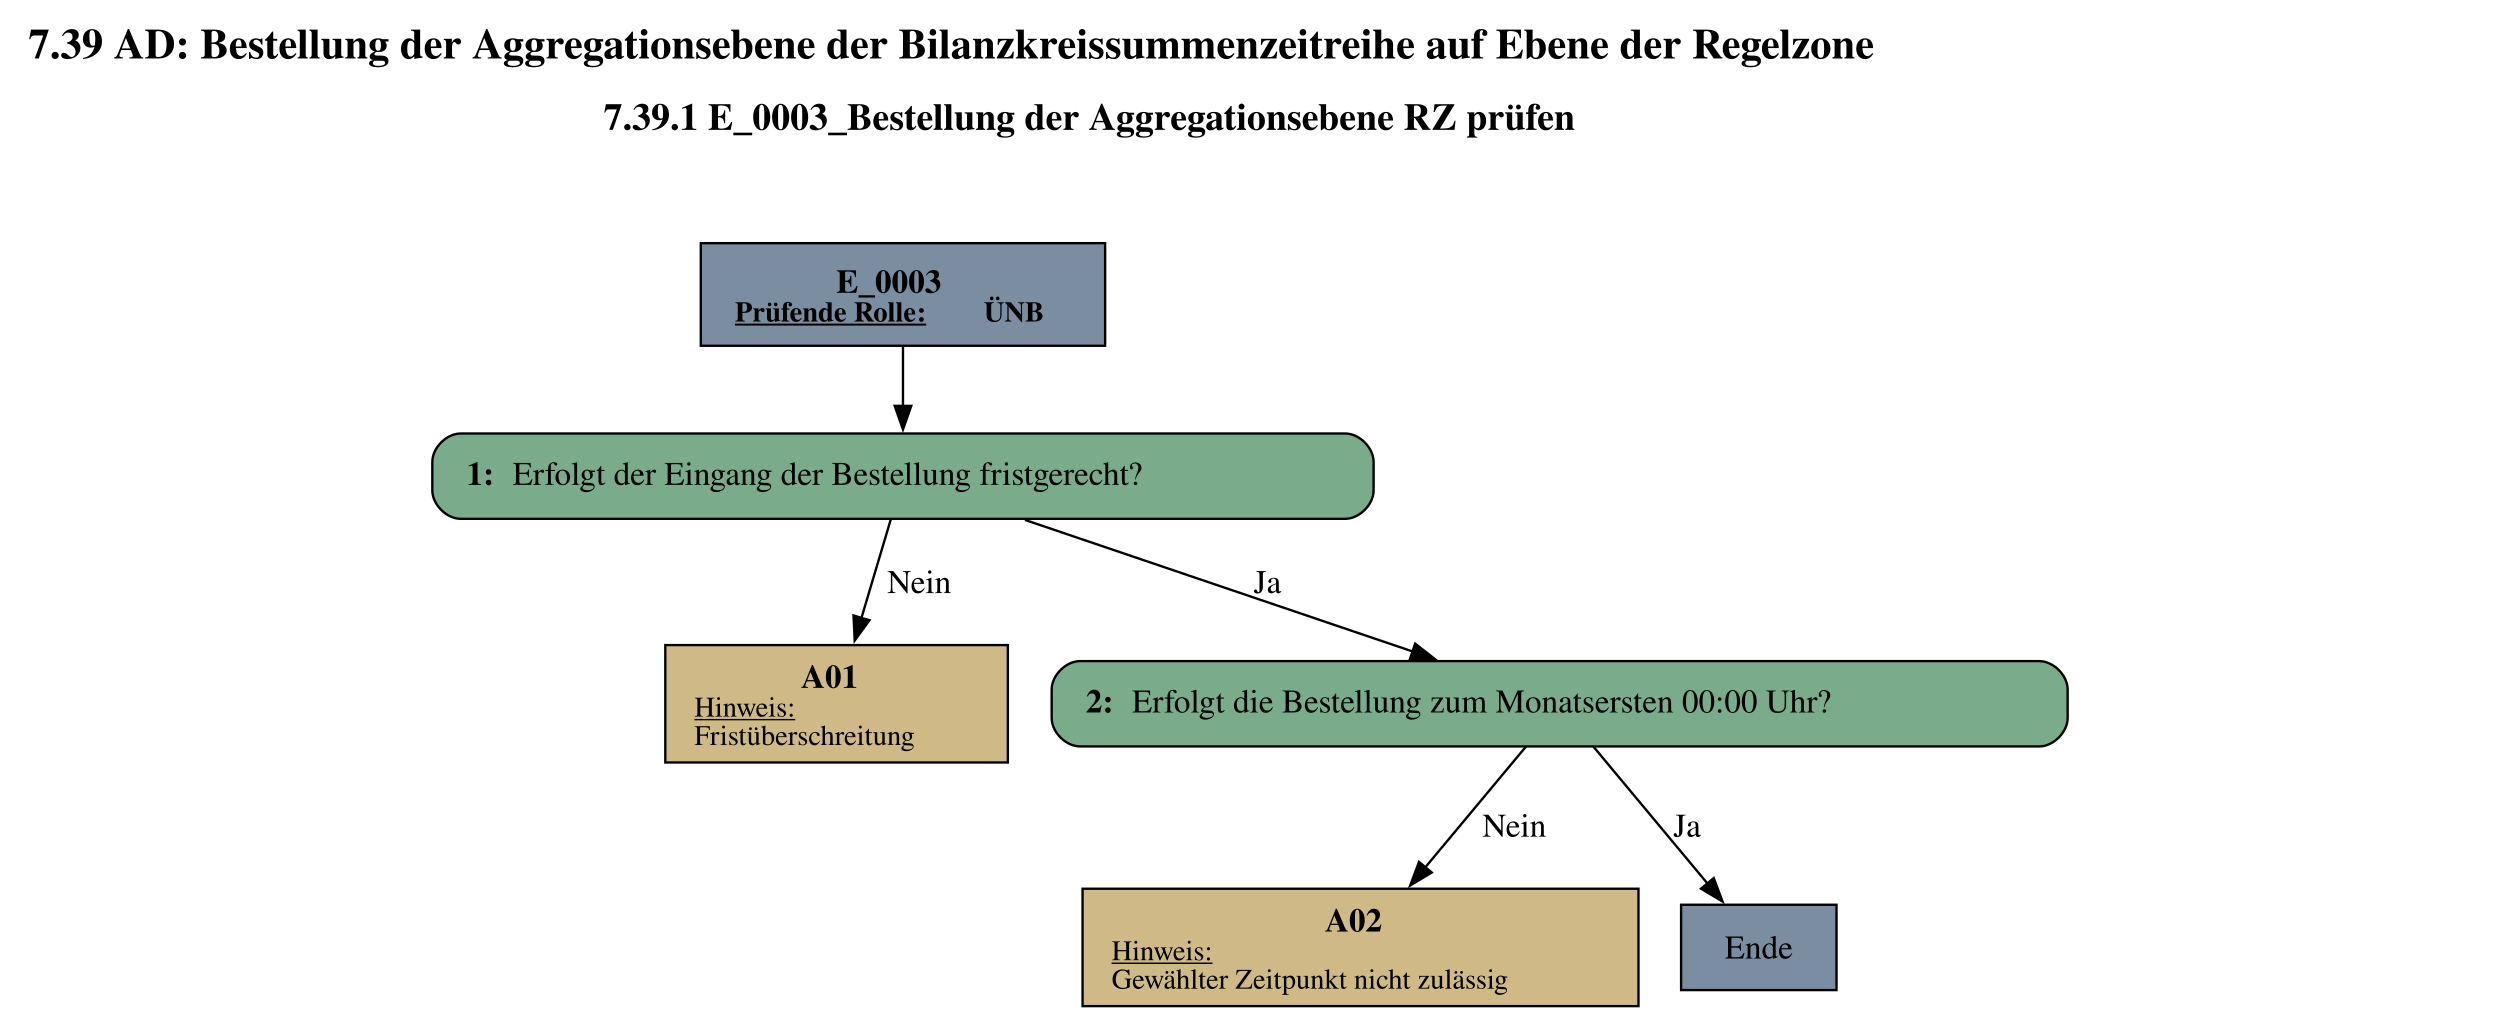
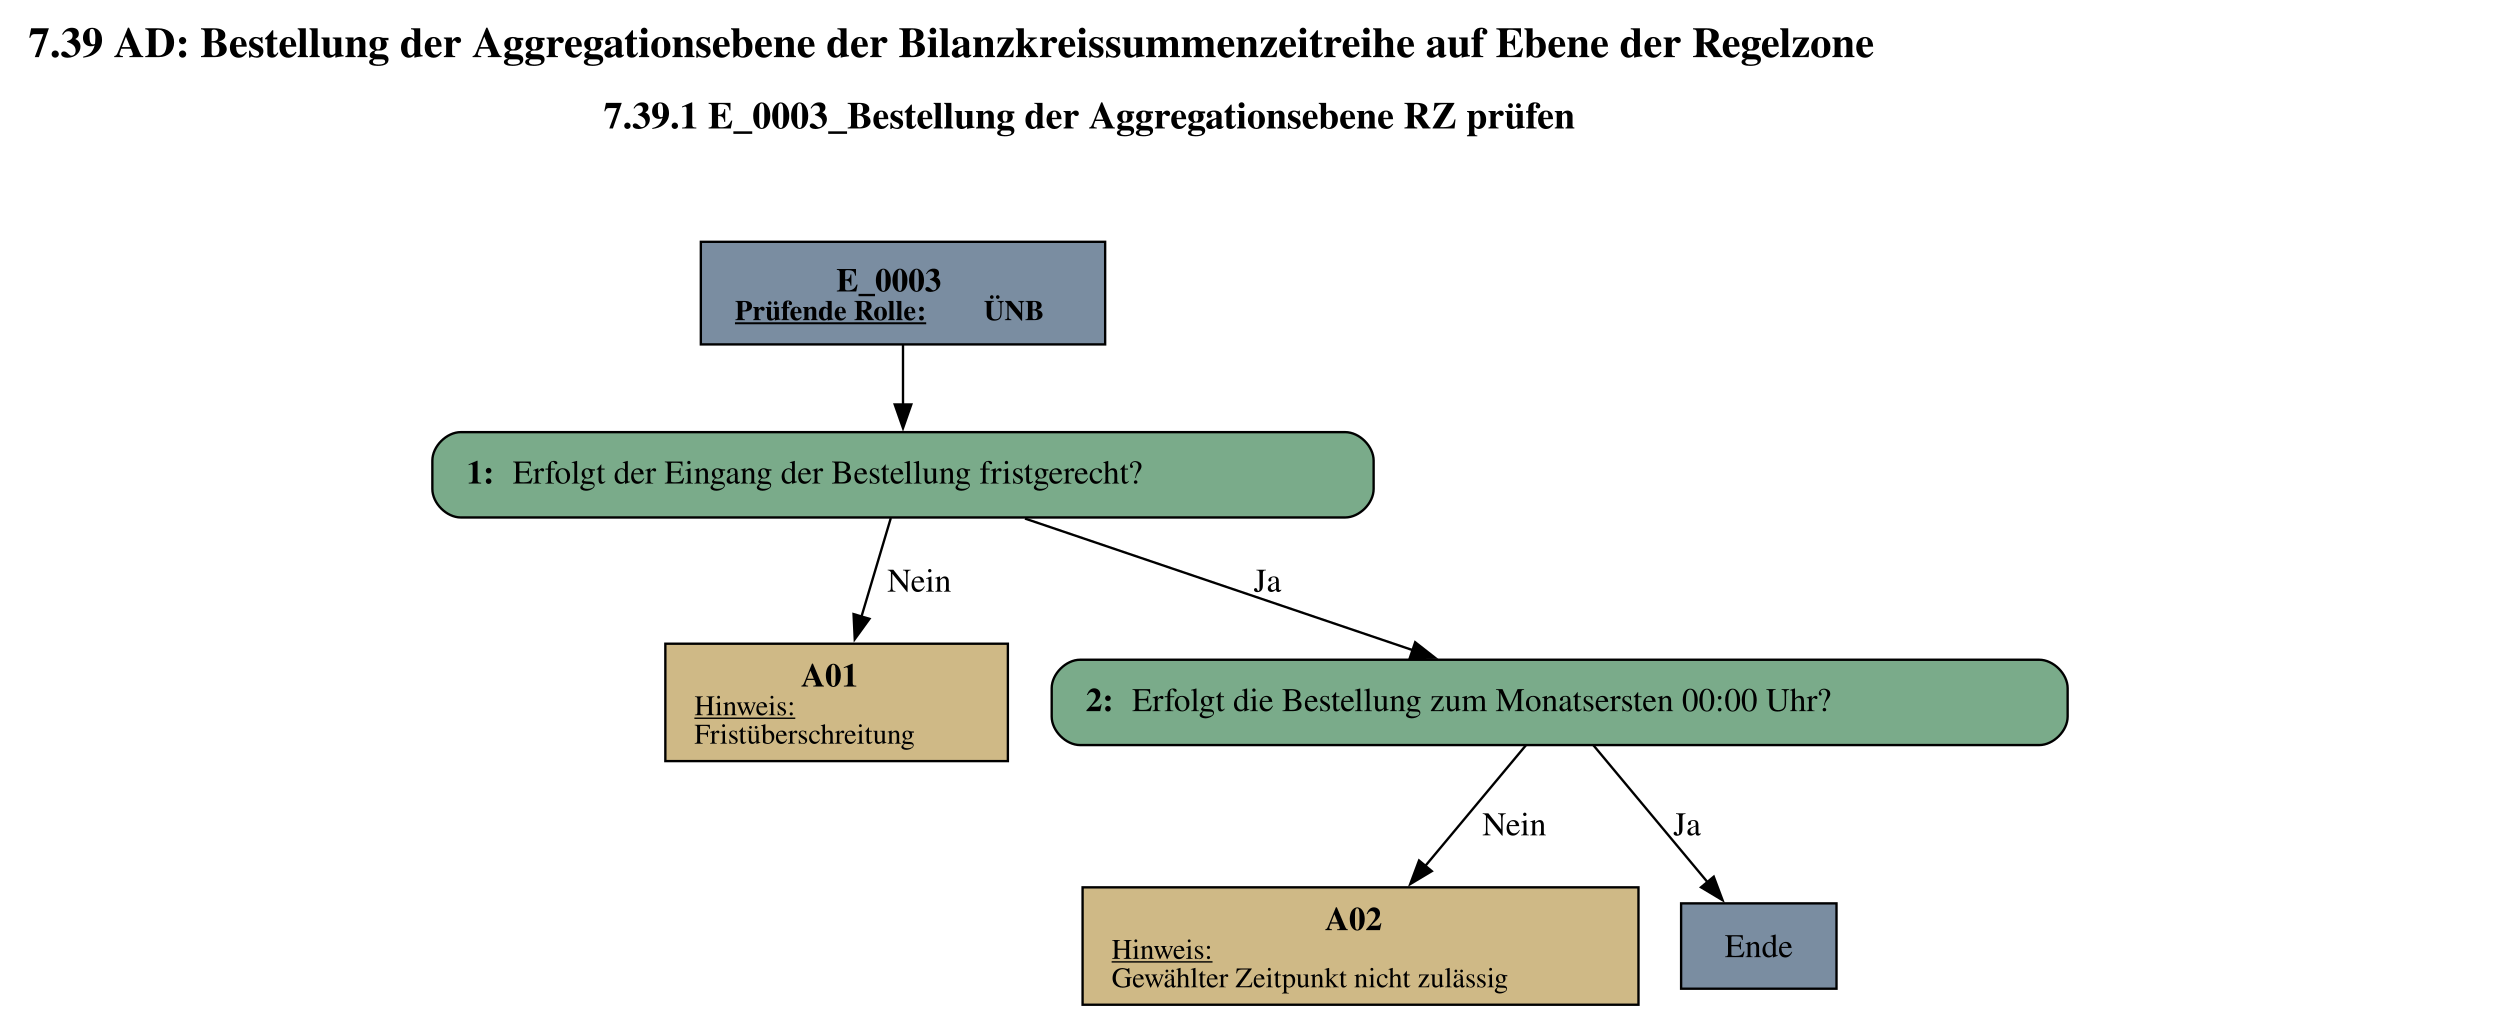
- <svg xmlns="http://www.w3.org/2000/svg" width="177pt" height="72pt" viewBox="0.00 0.00 177.47 72.00">
-   <g id="graph0" class="graph" transform="scale(0.168295 0.168295) rotate(0) translate(4 423.82)">
+ <svg xmlns="http://www.w3.org/2000/svg" width="1055pt" height="428pt" viewBox="0.00 0.00 1054.50 427.82">
+   <g id="graph0" class="graph" transform="scale(1 1) rotate(0) translate(4 423.82)">
    <text text-anchor="start" x="8" y="-399.72" font-family="Times,serif" font-weight="bold" font-size="18.00">7.39 AD: Bestellung der Aggregationsebene der Bilanzkreissummenzeitreihe auf Ebene der Regelzone</text>
    <text text-anchor="start" x="250.62" y="-369.62" font-family="Times,serif" font-weight="bold" font-size="16.00">7.39.1 E_0003_Bestellung der Aggregationsebene RZ prüfen</text>
    <g id="node1" class="node">
      <polygon fill="#7a8da1" stroke="black" points="462.15,-321.82 291.6,-321.82 291.6,-278.54 462.15,-278.54 462.15,-321.82" />
      <text text-anchor="start" x="348.75" y="-300.88" font-family="Times,serif" font-weight="bold" font-size="14.00">E_0003</text>
      <text text-anchor="start" x="306" y="-288.78" font-family="Times,serif" font-weight="bold" text-decoration="underline" font-size="12.00">Prüfende Rolle:</text>
      <text text-anchor="start" x="411" y="-288.78" font-family="Times,serif" font-weight="bold" font-size="12.00"> ÜNB</text>
    </g>
    <g id="node2" class="node">
      <path fill="#7aab8a" stroke="black" d="M563.4,-241.54C563.4,-241.54 190.35,-241.54 190.35,-241.54 184.35,-241.54 178.35,-235.54 178.35,-229.54 178.35,-229.54 178.35,-217.54 178.35,-217.54 178.35,-211.54 184.35,-205.54 190.35,-205.54 190.35,-205.54 563.4,-205.54 563.4,-205.54 569.4,-205.54 575.4,-211.54 575.4,-217.54 575.4,-217.54 575.4,-229.54 575.4,-229.54 575.4,-235.54 569.4,-241.54 563.4,-241.54" />
      <text text-anchor="start" x="192.75" y="-219.86" font-family="Times,serif" font-weight="bold" font-size="14.00">1: </text>
      <text text-anchor="start" x="212.25" y="-219.86" font-family="Times,serif" font-size="14.00">Erfolgt der Eingang der Bestellung fristgerecht?</text>
    </g>
    <g id="edge1" class="edge">
      <path fill="none" stroke="black" d="M376.88,-278.39C376.88,-270.53 376.88,-261.45 376.88,-253.01" />
      <polygon fill="black" stroke="black" points="380.38,-253.21 376.88,-243.21 373.38,-253.21 380.38,-253.21" />
    </g>
    <g id="node3" class="node">
      <polygon fill="#cfb986" stroke="black" points="421.12,-152.29 276.63,-152.29 276.63,-102.77 421.12,-102.77 421.12,-152.29" />
      <text text-anchor="start" x="333.88" y="-134.23" font-family="Times,serif" font-weight="bold" font-size="14.00">A01</text>
      <text text-anchor="start" x="288.88" y="-122.13" font-family="Times,serif" text-decoration="underline" font-size="12.00">Hinweis:</text>
      <text text-anchor="start" x="288.88" y="-110.13" font-family="Times,serif" font-size="12.00">Fristüberschreitung</text>
    </g>
    <g id="edge2" class="edge">
      <path fill="none" stroke="black" d="M371.74,-205.3C368.28,-193.67 363.58,-177.91 359.35,-163.7" />
      <polygon fill="black" stroke="black" points="362.73,-162.78 356.52,-154.19 356.02,-164.78 362.73,-162.78" />
      <text text-anchor="middle" x="383.75" y="-174.24" font-family="Times,serif" font-size="14.00">Nein</text>
    </g>
    <g id="node4" class="node">
      <path fill="#7aab8a" stroke="black" d="M856.15,-145.53C856.15,-145.53 451.6,-145.53 451.6,-145.53 445.6,-145.53 439.6,-139.53 439.6,-133.53 439.6,-133.53 439.6,-121.53 439.6,-121.53 439.6,-115.53 445.6,-109.53 451.6,-109.53 451.6,-109.53 856.15,-109.53 856.15,-109.53 862.15,-109.53 868.15,-115.53 868.15,-121.53 868.15,-121.53 868.15,-133.53 868.15,-133.53 868.15,-139.53 862.15,-145.53 856.15,-145.53" />
      <text text-anchor="start" x="454" y="-123.86" font-family="Times,serif" font-weight="bold" font-size="14.00">2: </text>
      <text text-anchor="start" x="473.5" y="-123.86" font-family="Times,serif" font-size="14.00">Erfolgt die Bestellung zum Monatsersten 00:00 Uhr?</text>
    </g>
    <g id="edge3" class="edge">
      <path fill="none" stroke="black" d="M428.33,-205.08C474.58,-189.38 542.62,-166.29 591.87,-149.58" />
      <polygon fill="black" stroke="black" points="592.92,-152.91 601.26,-146.39 590.67,-146.28 592.92,-152.91" />
      <text text-anchor="middle" x="530.62" y="-174.24" font-family="Times,serif" font-size="14.00">Ja</text>
    </g>
    <g id="node5" class="node">
      <polygon fill="#cfb986" stroke="black" points="687.12,-49.52 452.63,-49.52 452.63,0 687.12,0 687.12,-49.52" />
      <text text-anchor="start" x="554.88" y="-31.46" font-family="Times,serif" font-weight="bold" font-size="14.00">A02</text>
      <text text-anchor="start" x="464.88" y="-19.36" font-family="Times,serif" text-decoration="underline" font-size="12.00">Hinweis:</text>
      <text text-anchor="start" x="464.88" y="-7.36" font-family="Times,serif" font-size="12.00">Gewählter Zeitpunkt nicht zulässig</text>
    </g>
    <g id="edge4" class="edge">
      <path fill="none" stroke="black" d="M639.63,-109.44C627.99,-95.47 611.2,-75.34 597.01,-58.32" />
      <polygon fill="black" stroke="black" points="599.93,-56.35 590.84,-50.91 594.56,-60.83 599.93,-56.35" />
      <text text-anchor="middle" x="634.75" y="-71.47" font-family="Times,serif" font-size="14.00">Nein</text>
    </g>
    <g id="node6" class="node">
      <polygon fill="#7a8da1" stroke="black" points="770.65,-42.76 705.1,-42.76 705.1,-6.76 770.65,-6.76 770.65,-42.76" />
      <text text-anchor="middle" x="737.88" y="-20.08" font-family="Times,serif" font-size="14.00">Ende</text>
    </g>
    <g id="edge5" class="edge">
      <path fill="none" stroke="black" d="M668.12,-109.44C681.4,-93.51 701.37,-69.56 716.54,-51.35" />
      <polygon fill="black" stroke="black" points="718.87,-54.02 722.59,-44.1 713.5,-49.54 718.87,-54.02" />
      <text text-anchor="middle" x="707.62" y="-71.47" font-family="Times,serif" font-size="14.00">Ja</text>
    </g>
  </g>
</svg>
